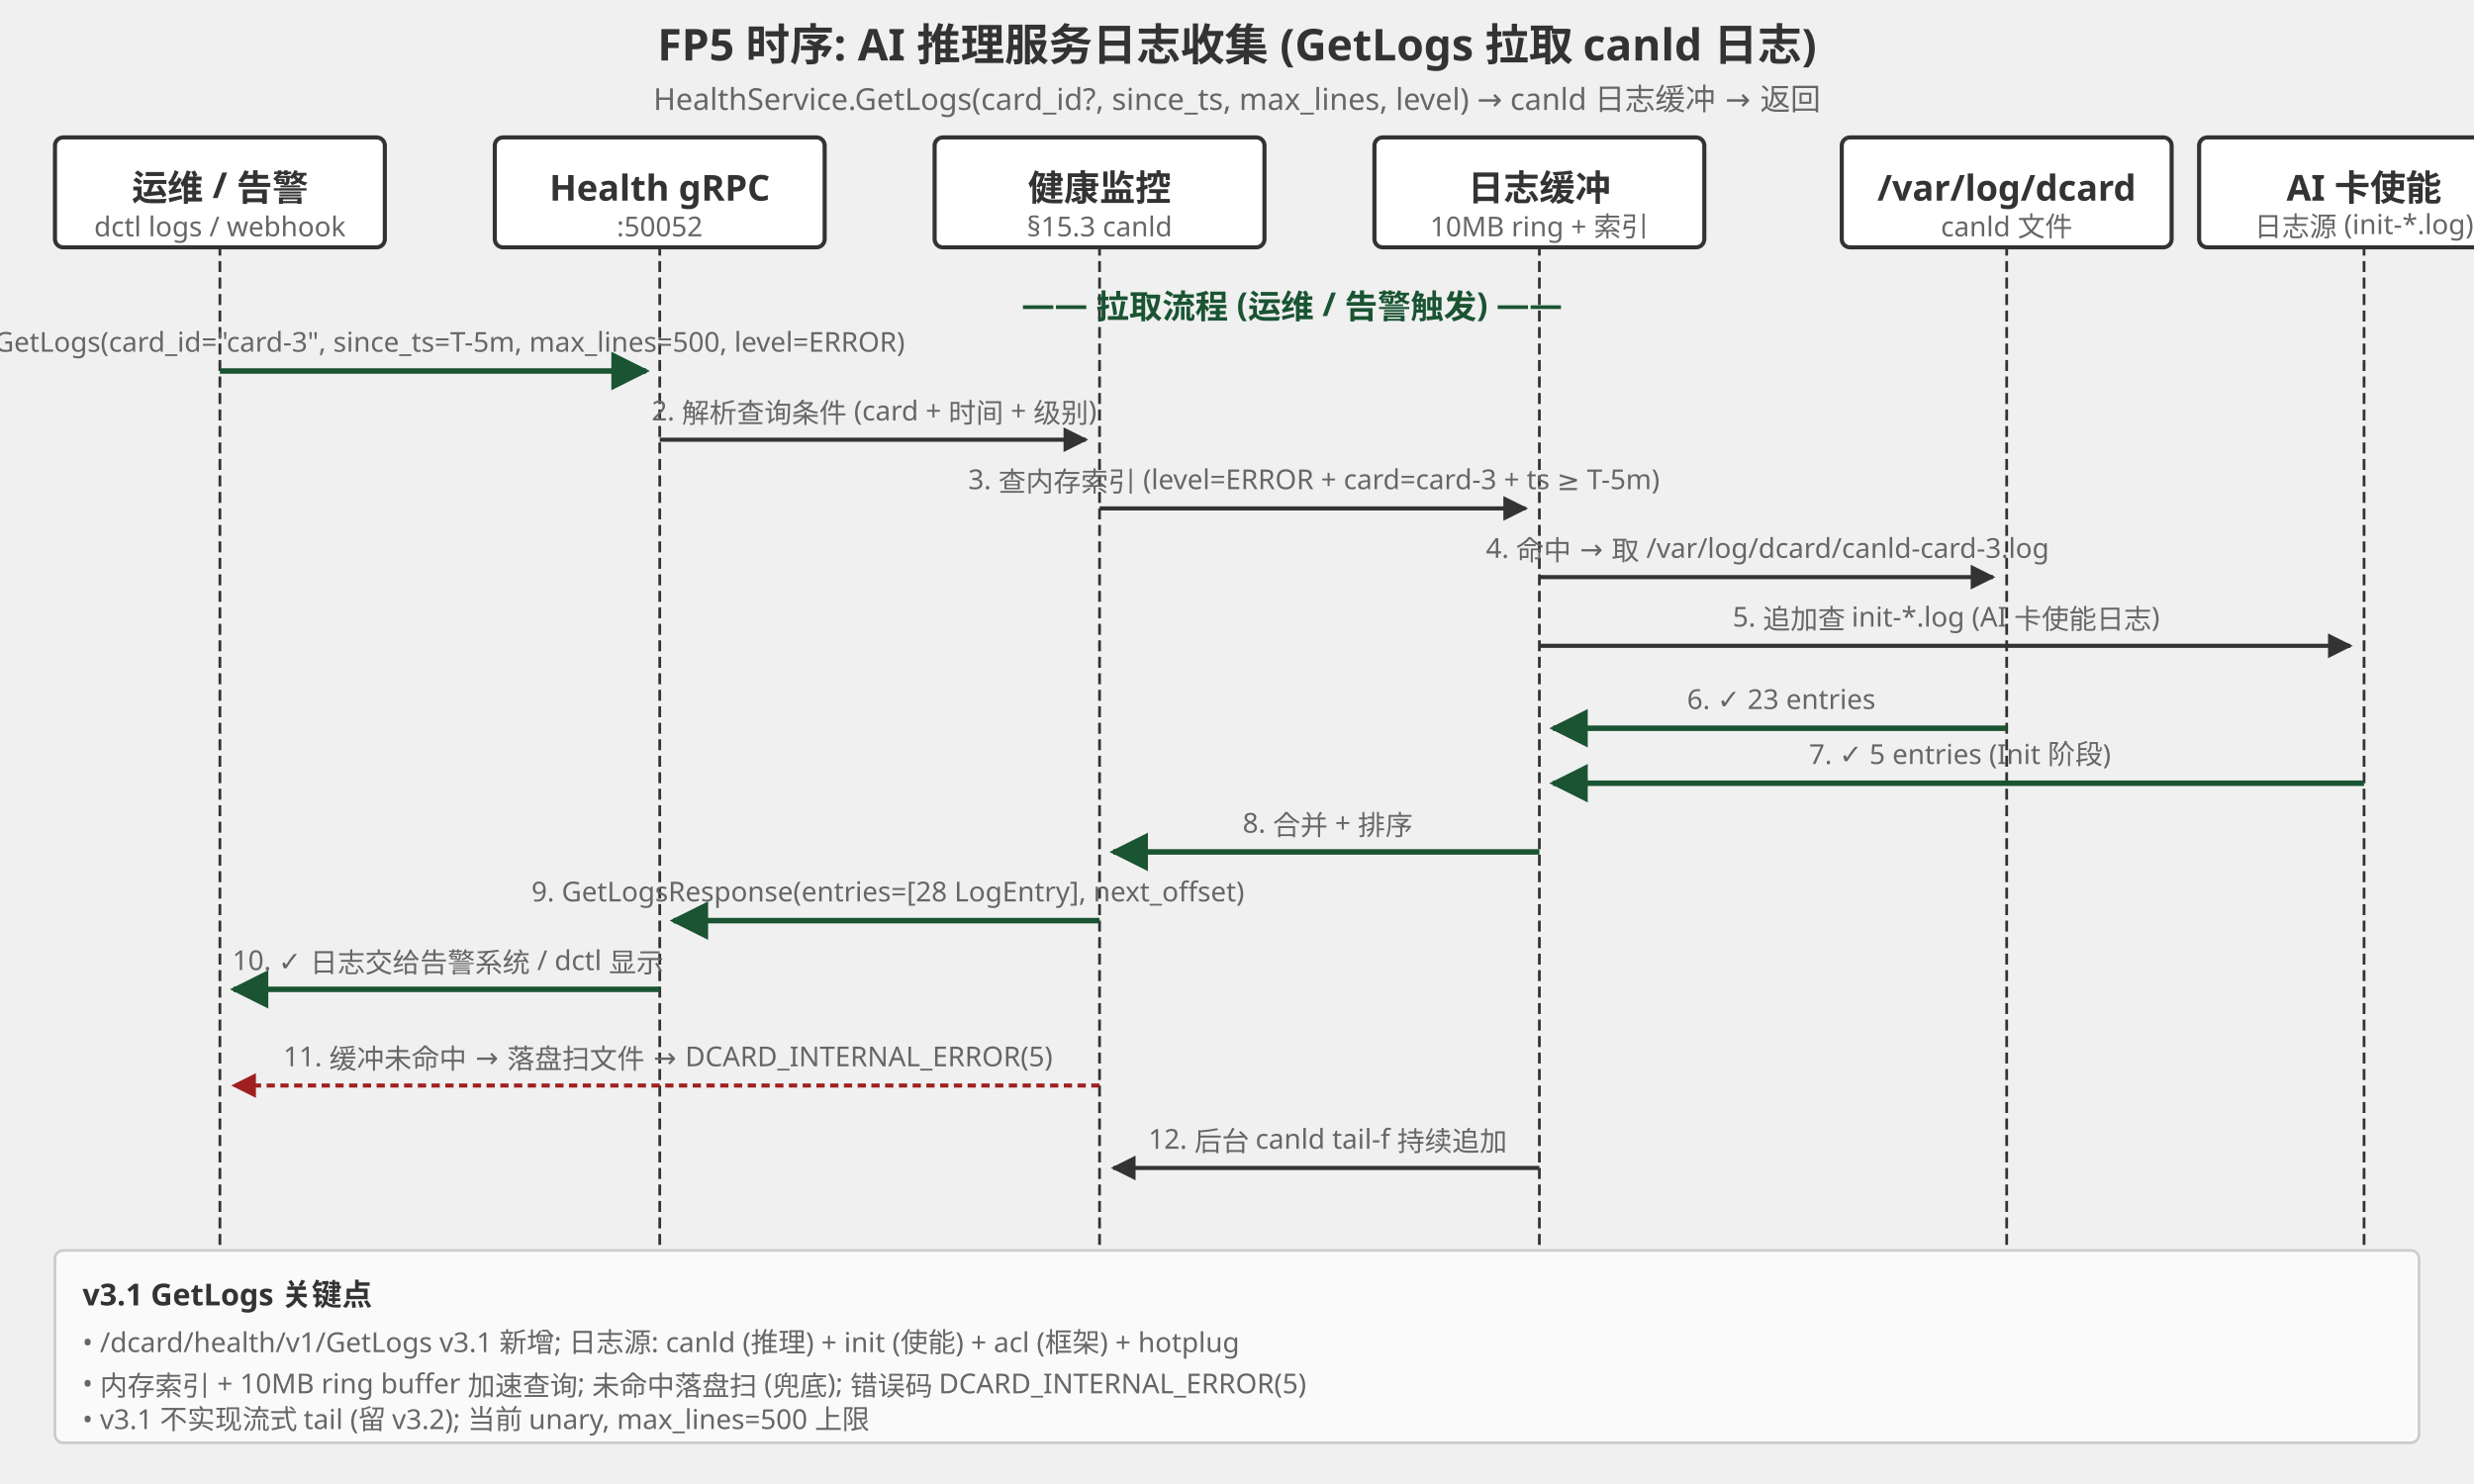
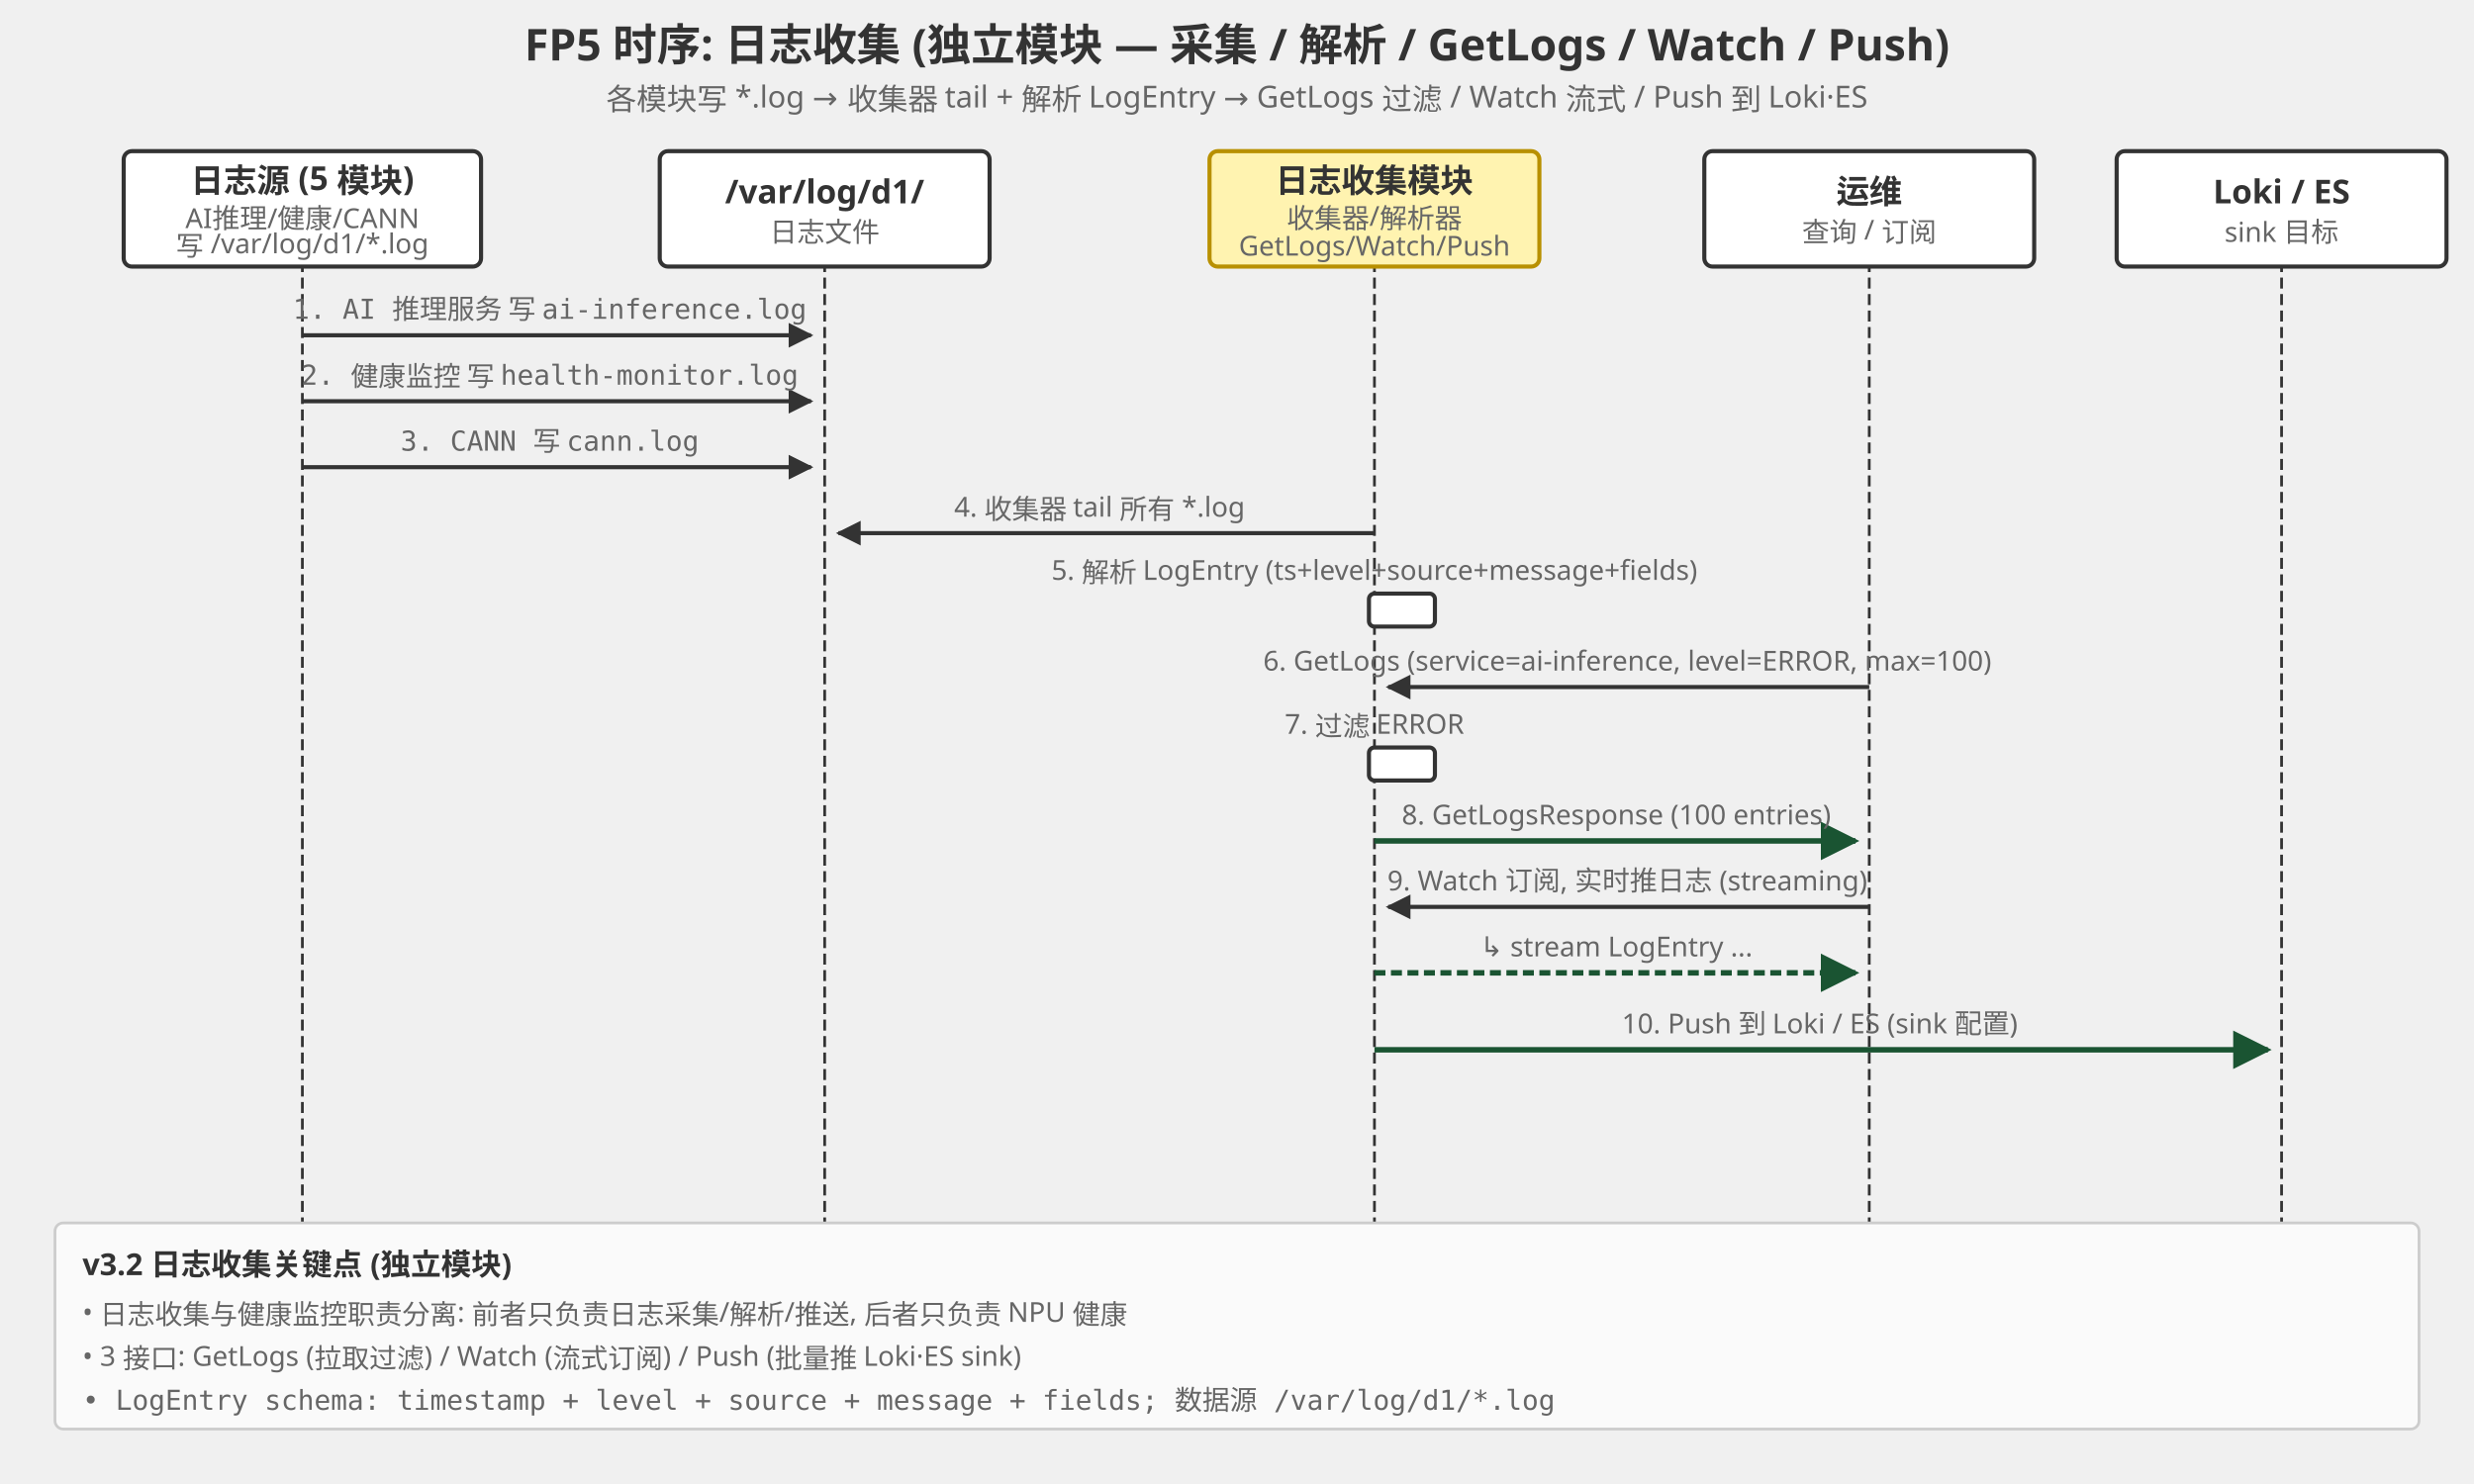
<svg xmlns="http://www.w3.org/2000/svg" viewBox="0 0 900 540" font-family="sans-serif">
  <style>
    .box { fill: #fff; stroke: #333; stroke-width: 1.5; }
-     .label { fill: #333; font-size: 13px; font-weight: 600; text-anchor: middle; }
+     .box-core { fill: #fff3b0; stroke: #b89000; stroke-width: 1.5; }
+     .label { fill: #333; font-size: 12px; font-weight: 600; text-anchor: middle; }
    .sub { fill: #666; font-size: 10px; text-anchor: middle; }
    .arrow { stroke: #333; stroke-width: 1.5; fill: none; marker-end: url(#arr); }
    .arrow-good { stroke: #1a5432; stroke-width: 2; fill: none; marker-end: url(#arr3); }
-     .arrow-bad { stroke: #a02020; stroke-width: 1.5; fill: none; marker-end: url(#arr4); stroke-dasharray: 3,2; }
    .bar { fill: #fafafa; stroke: #ccc; }
+     .mono { font-family: monospace; }
  </style>
  <defs>
    <marker id="arr" viewBox="0 0 10 10" refX="9" refY="5" markerWidth="6" markerHeight="6" orient="auto">
      <path d="M0,0 L10,5 L0,10 z" fill="#333" />
    </marker>
    <marker id="arr3" viewBox="0 0 10 10" refX="9" refY="5" markerWidth="7" markerHeight="7" orient="auto">
      <path d="M0,0 L10,5 L0,10 z" fill="#1a5432" />
    </marker>
-     <marker id="arr4" viewBox="0 0 10 10" refX="9" refY="5" markerWidth="6" markerHeight="6" orient="auto">
-       <path d="M0,0 L10,5 L0,10 z" fill="#a02020" />
-     </marker>
  </defs>
-   <text x="450" y="22" text-anchor="middle" fill="#333" font-size="16" font-weight="600">FP5 时序: AI 推理服务日志收集 (GetLogs 拉取 canld 日志)</text>
-   <text x="450" y="40" text-anchor="middle" fill="#666" font-size="11">HealthService.GetLogs(card_id?, since_ts, max_lines, level) → canld 日志缓冲 → 返回</text>
-   <line x1="80" y1="65" x2="80" y2="490" stroke="#333" stroke-width="1" stroke-dasharray="4,2" />
-   <line x1="240" y1="65" x2="240" y2="490" stroke="#333" stroke-width="1" stroke-dasharray="4,2" />
-   <line x1="400" y1="65" x2="400" y2="490" stroke="#333" stroke-width="1" stroke-dasharray="4,2" />
-   <line x1="560" y1="65" x2="560" y2="490" stroke="#333" stroke-width="1" stroke-dasharray="4,2" />
-   <line x1="730" y1="65" x2="730" y2="490" stroke="#333" stroke-width="1" stroke-dasharray="4,2" />
-   <line x1="860" y1="65" x2="860" y2="490" stroke="#333" stroke-width="1" stroke-dasharray="4,2" />
-   <rect class="box" x="20" y="50" width="120" height="40" rx="3" />
-   <text class="label" x="80" y="73">运维 / 告警</text>
-   <text class="sub" x="80" y="86" font-size="9">dctl logs / webhook</text>
-   <rect class="box" x="180" y="50" width="120" height="40" rx="3" />
-   <text class="label" x="240" y="73">Health gRPC</text>
-   <text class="sub" x="240" y="86" font-size="9">:50052</text>
-   <rect class="box" x="340" y="50" width="120" height="40" rx="3" />
-   <text class="label" x="400" y="73">健康监控</text>
-   <text class="sub" x="400" y="86" font-size="9">§15.3 canld</text>
-   <rect class="box" x="500" y="50" width="120" height="40" rx="3" />
-   <text class="label" x="560" y="73">日志缓冲</text>
-   <text class="sub" x="560" y="86" font-size="9">10MB ring + 索引</text>
-   <rect class="box" x="670" y="50" width="120" height="40" rx="3" />
-   <text class="label" x="730" y="73">/var/log/dcard</text>
-   <text class="sub" x="730" y="86" font-size="9">canld 文件</text>
-   <rect class="box" x="800" y="50" width="120" height="40" rx="3" />
-   <text class="label" x="860" y="73">AI 卡使能</text>
-   <text class="sub" x="860" y="86" font-size="9">日志源 (init-*.log)</text>
-   <text x="470" y="115" text-anchor="middle" fill="#1a5432" font-size="12" font-weight="600">—— 拉取流程 (运维 / 告警触发) ——</text>
-   <line class="arrow-good" x1="80" y1="135" x2="235" y2="135" />
-   <text class="sub" x="158" y="128">1. GetLogs(card_id="card-3", since_ts=T-5m, max_lines=500, level=ERROR)</text>
-   <line class="arrow" x1="240" y1="160" x2="395" y2="160" />
-   <text class="sub" x="318" y="153">2. 解析查询条件 (card + 时间 + 级别)</text>
-   <line class="arrow" x1="400" y1="185" x2="555" y2="185" />
-   <text class="sub" x="478" y="178">3. 查内存索引 (level=ERROR + card=card-3 + ts ≥ T-5m)</text>
-   <line class="arrow" x1="560" y1="210" x2="725" y2="210" />
-   <text class="sub" x="643" y="203">4. 命中 → 取 /var/log/dcard/canld-card-3.log</text>
-   <line class="arrow" x1="560" y1="235" x2="855" y2="235" />
-   <text class="sub" x="708" y="228">5. 追加查 init-*.log (AI 卡使能日志)</text>
-   <line class="arrow-good" x1="730" y1="265" x2="565" y2="265" />
-   <text class="sub" x="648" y="258">6. ✓ 23 entries</text>
-   <line class="arrow-good" x1="860" y1="285" x2="565" y2="285" />
-   <text class="sub" x="713" y="278">7. ✓ 5 entries (Init 阶段)</text>
-   <line class="arrow-good" x1="560" y1="310" x2="405" y2="310" />
-   <text class="sub" x="483" y="303">8. 合并 + 排序</text>
-   <line class="arrow-good" x1="400" y1="335" x2="245" y2="335" />
-   <text class="sub" x="323" y="328">9. GetLogsResponse(entries=[28 LogEntry], next_offset)</text>
-   <line class="arrow-good" x1="240" y1="360" x2="85" y2="360" />
-   <text class="sub" x="163" y="353">10. ✓ 日志交给告警系统 / dctl 显示</text>
-   <line class="arrow-bad" x1="400" y1="395" x2="85" y2="395" stroke-dasharray="3,2" />
-   <text class="sub" x="243" y="388" fill="#a02020">11. 缓冲未命中 → 落盘扫文件 → DCARD_INTERNAL_ERROR(5)</text>
-   <line class="arrow" x1="560" y1="425" x2="405" y2="425" />
-   <text class="sub" x="483" y="418">12. 后台 canld tail-f 持续追加</text>
-   <rect class="bar" x="20" y="455" width="860" height="70" rx="3" />
-   <text x="30" y="475" fill="#333" font-size="11" font-weight="600">v3.1 GetLogs 关键点</text>
-   <text x="30" y="492" fill="#666" font-size="10">• /dcard/health/v1/GetLogs v3.1 新增; 日志源: canld (推理) + init (使能) + acl (框架) + hotplug</text>
-   <text x="30" y="507" fill="#666" font-size="10">• 内存索引 + 10MB ring buffer 加速查询; 未命中落盘扫 (兜底); 错误码 DCARD_INTERNAL_ERROR(5)</text>
-   <text x="30" y="520" fill="#666" font-size="10">• v3.1 不实现流式 tail (留 v3.2); 当前 unary, max_lines=500 上限</text>
+   <text x="450" y="22" text-anchor="middle" fill="#333" font-size="16" font-weight="600">FP5 时序: 日志收集 (独立模块 — 采集 / 解析 / GetLogs / Watch / Push)</text>
+   <text x="450" y="40" text-anchor="middle" fill="#666" font-size="11">各模块写 *.log → 收集器 tail + 解析 LogEntry → GetLogs 过滤 / Watch 流式 / Push 到 Loki·ES</text>
+   <g stroke="#333" stroke-width="1" stroke-dasharray="4,2">
+     <line x1="110" y1="95" x2="110" y2="470" />
+     <line x1="300" y1="95" x2="300" y2="470" />
+     <line x1="500" y1="95" x2="500" y2="470" />
+     <line x1="680" y1="95" x2="680" y2="470" />
+     <line x1="830" y1="95" x2="830" y2="470" />
+   </g>
+   <rect class="box" x="45" y="55" width="130" height="42" rx="3" />
+   <text class="label" x="110" y="70" font-size="11">日志源 (5 模块)</text>
+   <text class="sub" x="110" y="83" font-size="9">AI推理/健康/CANN</text>
+   <text class="sub" x="110" y="93" font-size="8">写 /var/log/d1/*.log</text>
+   <rect class="box" x="240" y="55" width="120" height="42" rx="3" />
+   <text class="label" x="300" y="74" font-size="11">/var/log/d1/</text>
+   <text class="sub" x="300" y="88" font-size="9">日志文件</text>
+   <rect class="box-core" x="440" y="55" width="120" height="42" rx="3" />
+   <text class="label" x="500" y="70" font-size="11">日志收集模块</text>
+   <text class="sub" x="500" y="83" font-size="9">收集器/解析器</text>
+   <text class="sub" x="500" y="93" font-size="8">GetLogs/Watch/Push</text>
+   <rect class="box" x="620" y="55" width="120" height="42" rx="3" />
+   <text class="label" x="680" y="74" font-size="11">运维</text>
+   <text class="sub" x="680" y="88" font-size="9">查询 / 订阅</text>
+   <rect class="box" x="770" y="55" width="120" height="42" rx="3" />
+   <text class="label" x="830" y="74" font-size="11">Loki / ES</text>
+   <text class="sub" x="830" y="88" font-size="9">sink 目标</text>
+   <line class="arrow" x1="110" y1="122" x2="295" y2="122" />
+   <text class="sub" x="200" y="116" text-anchor="middle" font-family="monospace">1. AI 推理服务 写 ai-inference.log</text>
+   <line class="arrow" x1="110" y1="146" x2="295" y2="146" />
+   <text class="sub" x="200" y="140" text-anchor="middle" font-family="monospace">2. 健康监控 写 health-monitor.log</text>
+   <line class="arrow" x1="110" y1="170" x2="295" y2="170" />
+   <text class="sub" x="200" y="164" text-anchor="middle" font-family="monospace">3. CANN 写 cann.log</text>
+   <line class="arrow" x1="500" y1="194" x2="305" y2="194" />
+   <text class="sub" x="400" y="188" text-anchor="middle">4. 收集器 tail 所有 *.log</text>
+   <line class="arrow" x1="500" y1="222" x2="510" y2="222" />
+   <rect class="box" x="498" y="216" width="24" height="12" rx="2" />
+   <text class="sub" x="500" y="211" text-anchor="middle">5. 解析 LogEntry (ts+level+source+message+fields)</text>
+   <line class="arrow" x1="680" y1="250" x2="505" y2="250" />
+   <text class="sub" x="592" y="244" text-anchor="middle">6. GetLogs (service=ai-inference, level=ERROR, max=100)</text>
+   <line class="arrow" x1="500" y1="278" x2="510" y2="278" />
+   <rect class="box" x="498" y="272" width="24" height="12" rx="2" />
+   <text class="sub" x="500" y="267" text-anchor="middle">7. 过滤 ERROR</text>
+   <line class="arrow-good" x1="500" y1="306" x2="675" y2="306" />
+   <text class="sub" x="588" y="300" text-anchor="middle">8. GetLogsResponse (100 entries)</text>
+   <line class="arrow" x1="680" y1="330" x2="505" y2="330" />
+   <text class="sub" x="592" y="324" text-anchor="middle">9. Watch 订阅, 实时推日志 (streaming)</text>
+   <line class="arrow-good" x1="500" y1="354" x2="675" y2="354" stroke-dasharray="4,2" />
+   <text class="sub" x="588" y="348" text-anchor="middle">↳ stream LogEntry ...</text>
+   <line class="arrow-good" x1="500" y1="382" x2="825" y2="382" />
+   <text class="sub" x="662" y="376" text-anchor="middle">10. Push 到 Loki / ES (sink 配置)</text>
+   <rect class="bar" x="20" y="445" width="860" height="75" rx="3" />
+   <text x="30" y="464" fill="#333" font-size="11" font-weight="600">v3.2 日志收集关键点 (独立模块)</text>
+   <text x="30" y="481" fill="#666" font-size="10">• 日志收集与健康监控职责分离: 前者只负责日志采集/解析/推送, 后者只负责 NPU 健康</text>
+   <text x="30" y="497" fill="#666" font-size="10">• 3 接口: GetLogs (拉取过滤) / Watch (流式订阅) / Push (批量推 Loki·ES sink)</text>
+   <text x="30" y="513" fill="#666" font-size="10" font-family="monospace">• LogEntry schema: timestamp + level + source + message + fields; 数据源 /var/log/d1/*.log</text>
</svg>
